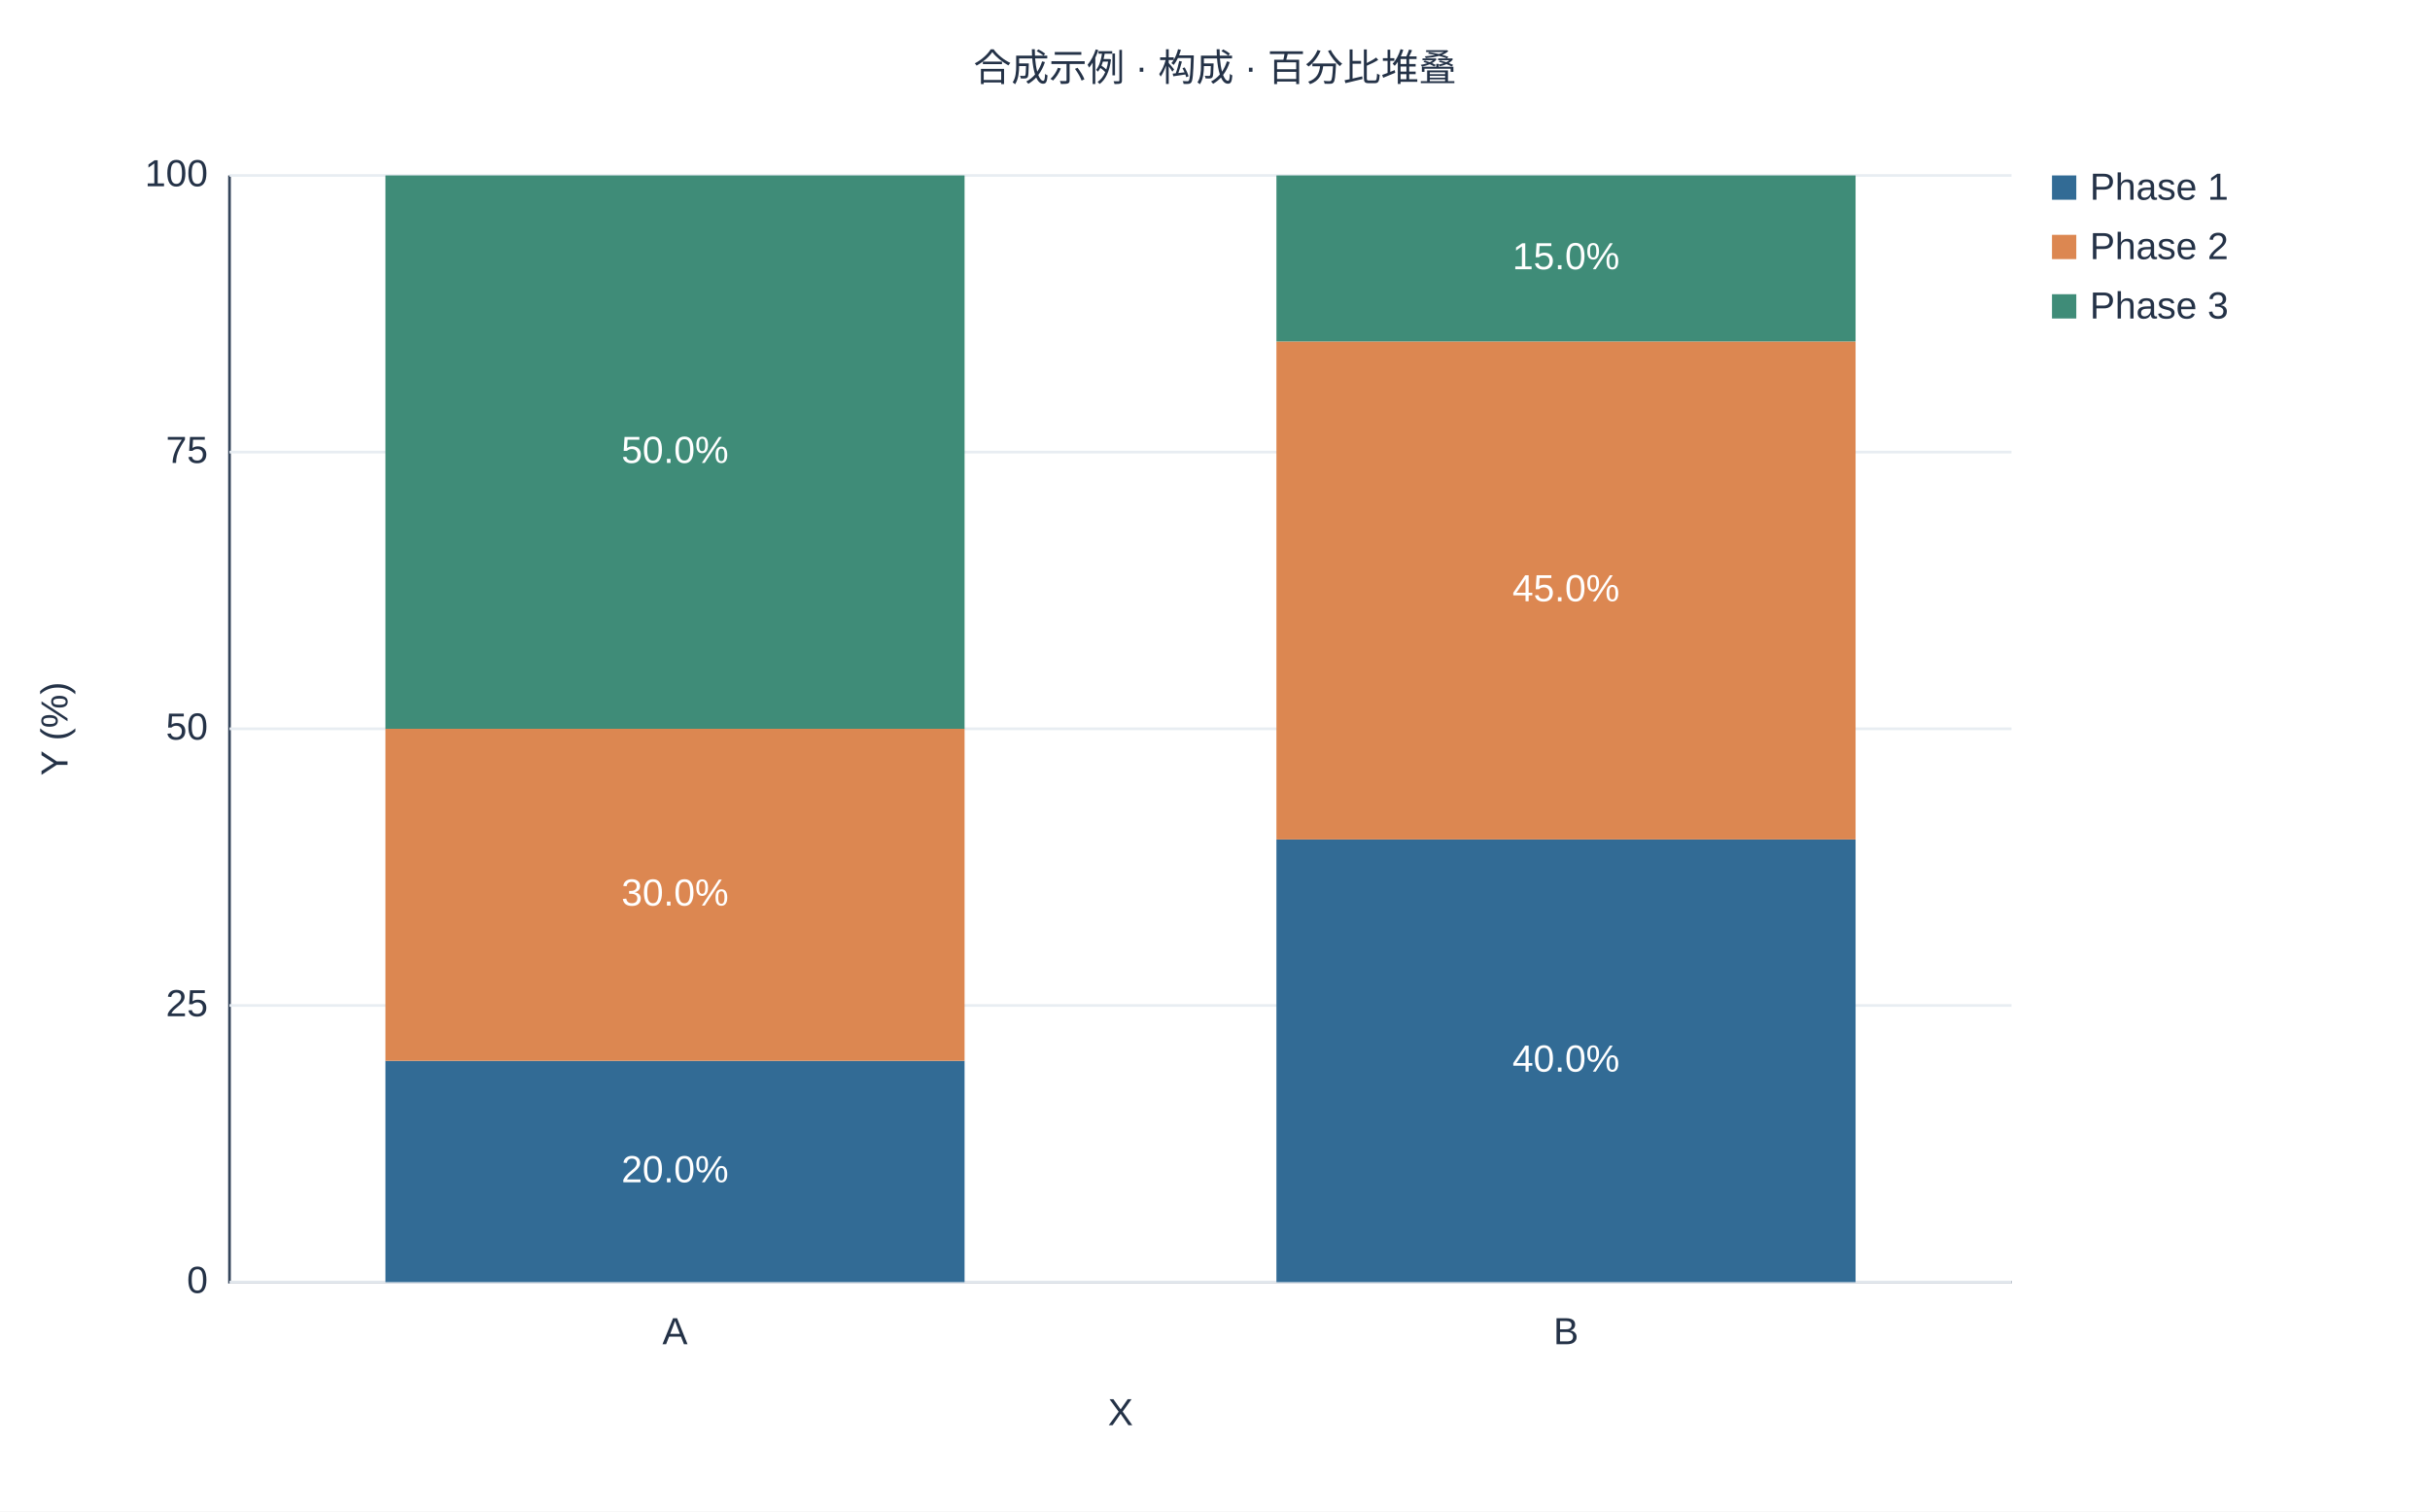
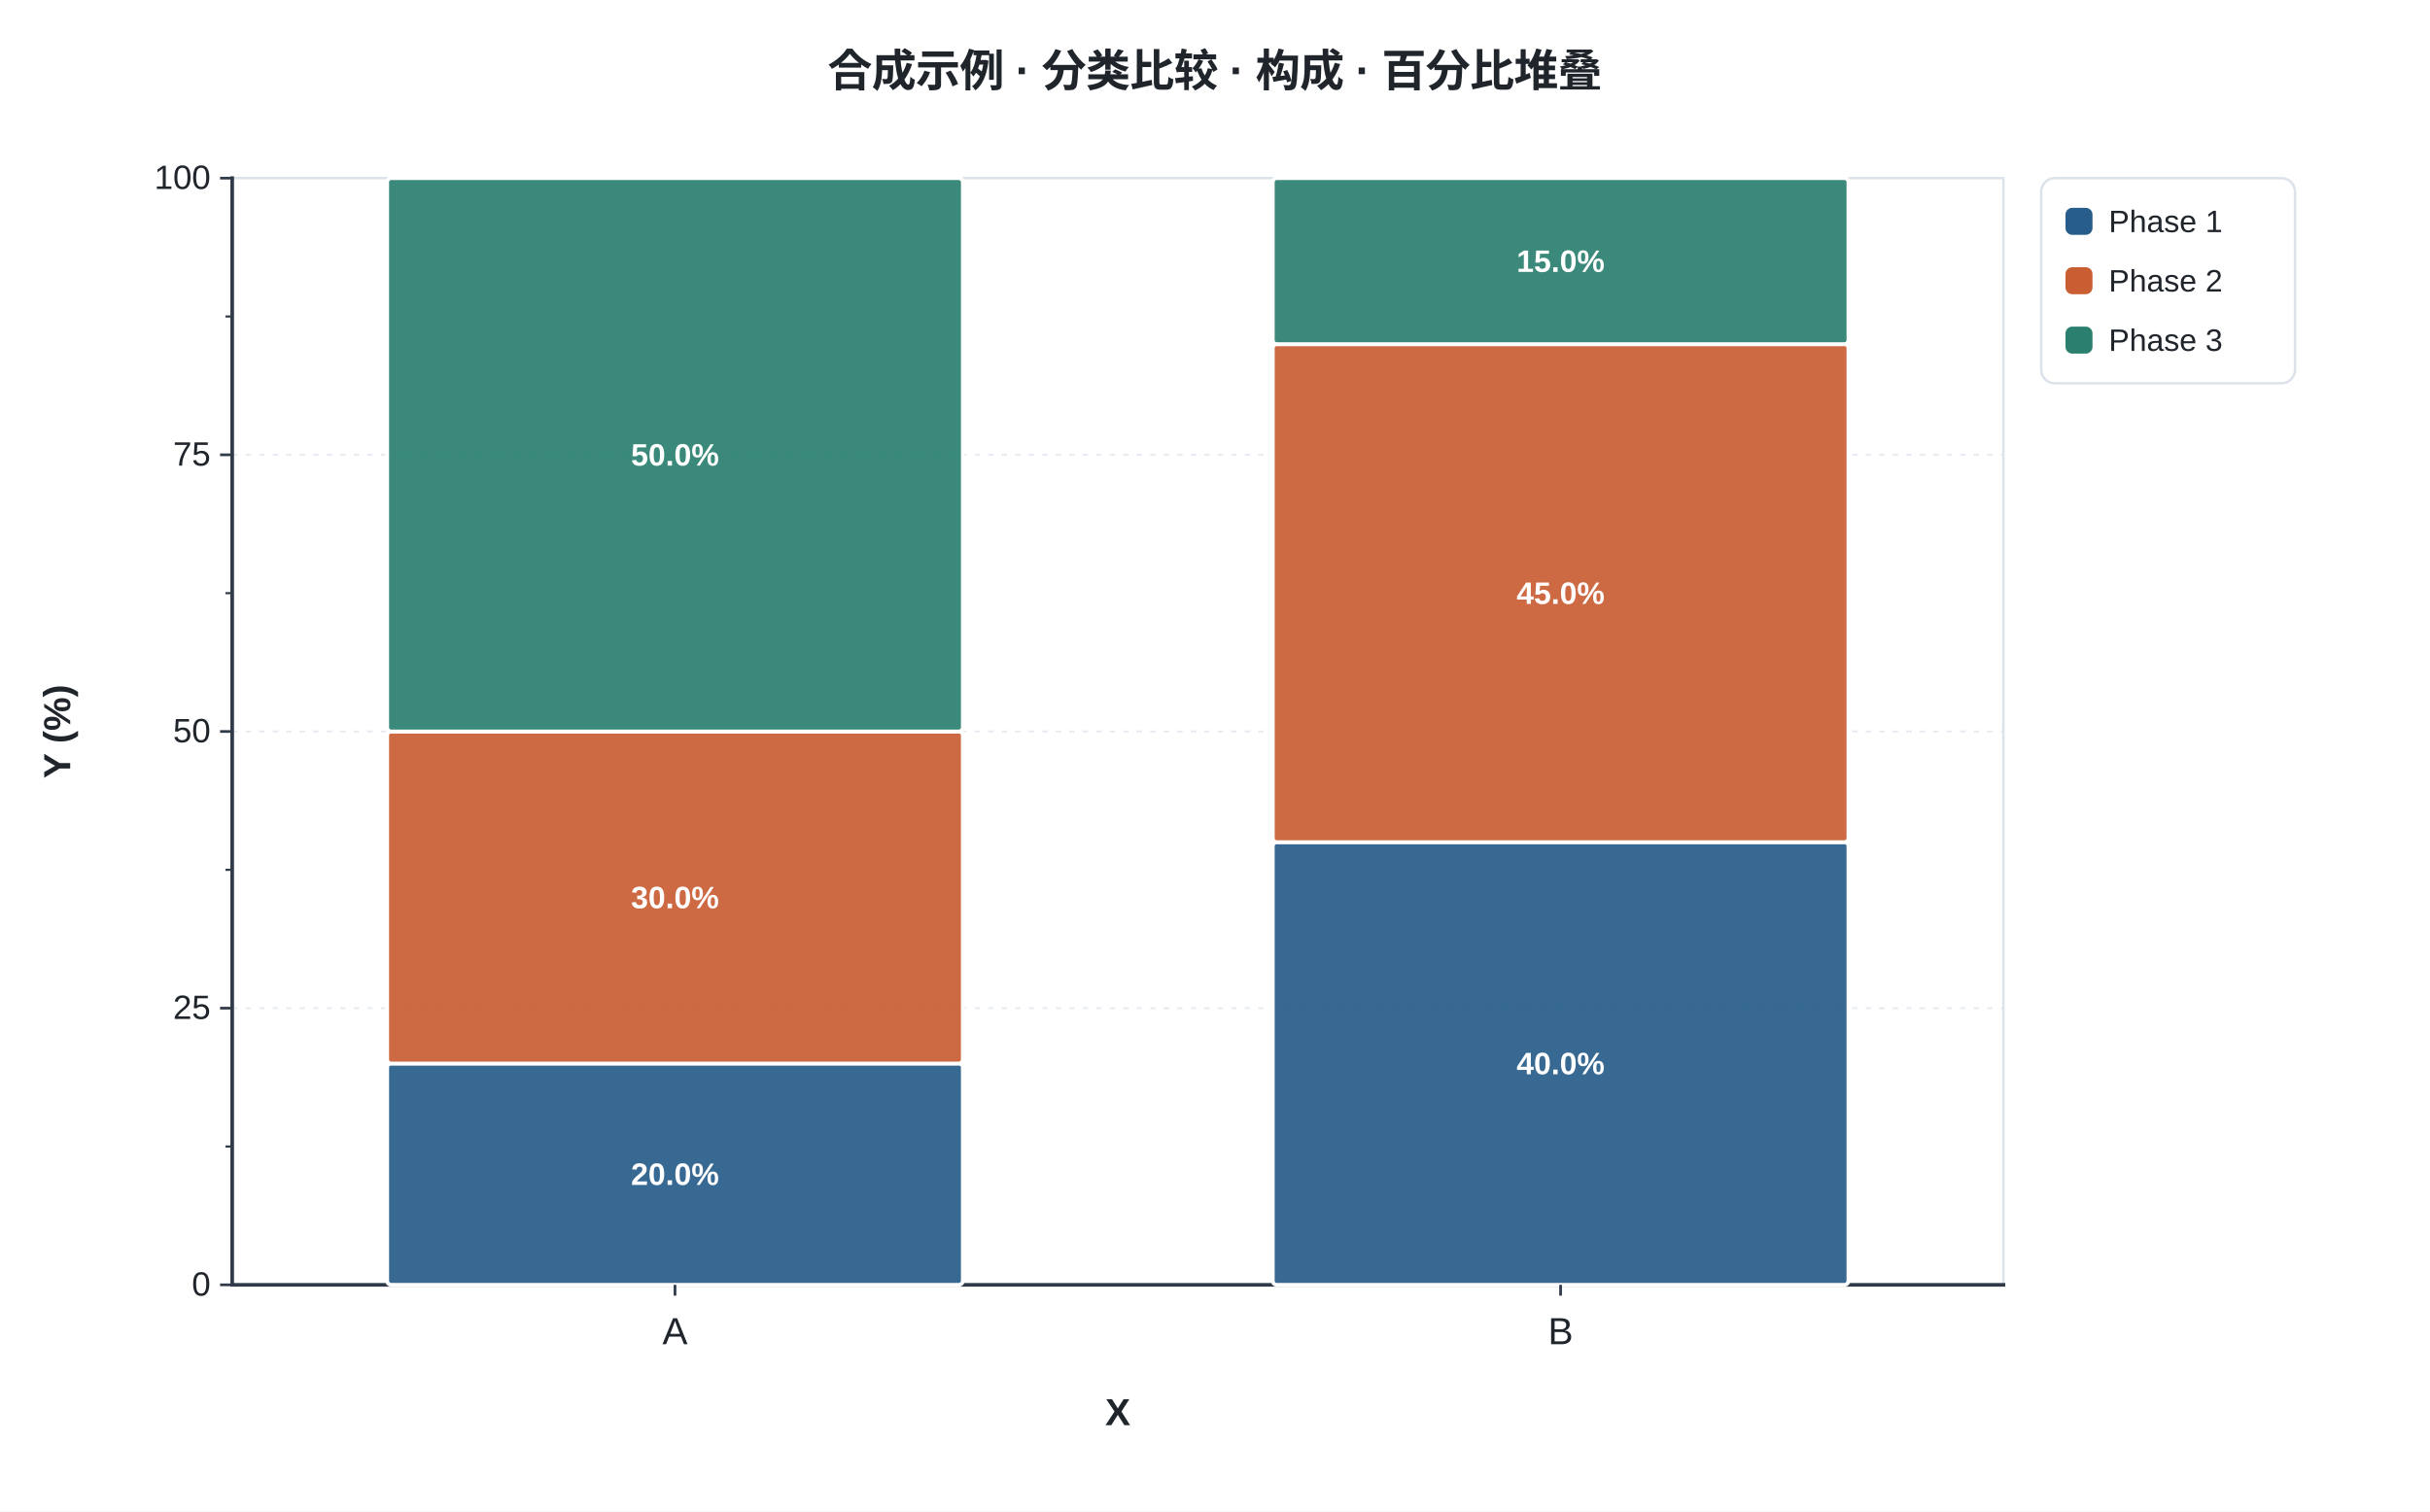
- <svg xmlns="http://www.w3.org/2000/svg" width="900" height="560" viewBox="0 0 900 560">
+ <svg xmlns="http://www.w3.org/2000/svg" width="900" height="560" viewBox="0 0 900 560" text-rendering="geometricPrecision">
  <rect width="100%" height="100%" fill="white" />
-   <g font-family="Arial" font-size="14" fill="#243247">
-     <text x="450" y="30" text-anchor="middle">合成示例 · 构成 · 百分比堆叠</text>
-     <path d="M85,65V475H745" fill="none" stroke="#35465c" />
-     <text x="77" y="479" text-anchor="end">0</text>
-     <path d="M85,475H745" stroke="#e8edf2" />
-     <text x="77" y="376.5" text-anchor="end">25</text>
-     <path d="M85,372.5H745" stroke="#e8edf2" />
-     <text x="77" y="274" text-anchor="end">50</text>
-     <path d="M85,270H745" stroke="#e8edf2" />
-     <text x="77" y="171.5" text-anchor="end">75</text>
-     <path d="M85,167.5H745" stroke="#e8edf2" />
-     <text x="77" y="69" text-anchor="end">100</text>
-     <path d="M85,65H745" stroke="#e8edf2" />
-     <text x="415" y="528" text-anchor="middle">X</text>
-     <text transform="translate(25 270) rotate(-90)" text-anchor="middle">Y (%)</text>
-     <rect x="142.75" y="393" width="214.5" height="82" fill="#326b95" />
-     <text x="250" y="438" text-anchor="middle" fill="white">20.0%</text>
-     <rect x="142.75" y="270" width="214.5" height="123" fill="#dc8751" />
-     <text x="250" y="335.5" text-anchor="middle" fill="white">30.0%</text>
-     <rect x="142.75" y="65" width="214.5" height="205" fill="#3f8c78" />
-     <text x="250" y="171.5" text-anchor="middle" fill="white">50.0%</text>
-     <text x="250" y="498" text-anchor="middle">A</text>
-     <rect x="472.75" y="311" width="214.5" height="164" fill="#326b95" />
-     <text x="580" y="397" text-anchor="middle" fill="white">40.0%</text>
-     <rect x="472.75" y="126.5" width="214.5" height="184.5" fill="#dc8751" />
-     <text x="580" y="222.75" text-anchor="middle" fill="white">45.0%</text>
-     <rect x="472.75" y="65" width="214.5" height="61.5" fill="#3f8c78" />
-     <text x="580" y="99.75" text-anchor="middle" fill="white">15.0%</text>
-     <text x="580" y="498" text-anchor="middle">B</text>
-     <rect x="760" y="65" width="9" height="9" fill="#326b95" />
-     <text x="774" y="74">Phase 1</text>
-     <rect x="760" y="87" width="9" height="9" fill="#dc8751" />
-     <text x="774" y="96">Phase 2</text>
-     <rect x="760" y="109" width="9" height="9" fill="#3f8c78" />
-     <text x="774" y="118">Phase 3</text>
+   <g font-family="Arial, Helvetica Neue, Arial, PingFang SC, Microsoft YaHei, sans-serif" font-size="14" fill="#20252c" font-variant-numeric="tabular-nums">
+     <text x="450" y="32" text-anchor="middle" font-size="16.5" font-weight="700" letter-spacing="-0.2">合成示例 · 分类比较 · 构成 · 百分比堆叠</text>
+     <path d="M86,373.5H742" stroke="#e7ecf2" stroke-width="0.75" stroke-dasharray="2 3" />
+     <path d="M86,271H742" stroke="#e7ecf2" stroke-width="0.75" stroke-dasharray="2 3" />
+     <path d="M86,168.5H742" stroke="#e7ecf2" stroke-width="0.75" stroke-dasharray="2 3" />
+     <path d="M86,66H742V476" fill="none" stroke="#dce2ea" stroke-width="0.9" />
+     <path d="M86,66V476H742" fill="none" stroke="#2f3b49" stroke-width="1.35" stroke-linecap="square" />
+     <path d="M86,476h-4.5" stroke="#2f3b49" stroke-width="1" />
+     <text x="78" y="480" text-anchor="end" font-size="12.5">0</text>
+     <path d="M86,373.5h-4.5" stroke="#2f3b49" stroke-width="1" />
+     <path d="M86,424.75h-2.5" stroke="#2f3b49" stroke-width="0.8" />
+     <text x="78" y="377.5" text-anchor="end" font-size="12.5">25</text>
+     <path d="M86,271h-4.5" stroke="#2f3b49" stroke-width="1" />
+     <path d="M86,322.25h-2.5" stroke="#2f3b49" stroke-width="0.8" />
+     <text x="78" y="275" text-anchor="end" font-size="12.5">50</text>
+     <path d="M86,168.5h-4.5" stroke="#2f3b49" stroke-width="1" />
+     <path d="M86,219.75h-2.5" stroke="#2f3b49" stroke-width="0.8" />
+     <text x="78" y="172.5" text-anchor="end" font-size="12.5">75</text>
+     <path d="M86,66h-4.5" stroke="#2f3b49" stroke-width="1" />
+     <path d="M86,117.25h-2.5" stroke="#2f3b49" stroke-width="0.8" />
+     <text x="78" y="70" text-anchor="end" font-size="12.5">100</text>
+     <text x="414" y="528" text-anchor="middle" font-weight="600">X</text>
+     <text transform="translate(26 271) rotate(-90)" text-anchor="middle" font-weight="600">Y (%)</text>
+     <rect x="143.4" y="394" width="213.2" height="82" rx="1.5" fill="#265d8a" fill-opacity="0.92" stroke="white" stroke-width="1.4" />
+     <text x="250" y="435" text-anchor="middle" dominant-baseline="central" fill="white" font-size="11.5" font-weight="600">20.0%</text>
+     <rect x="143.4" y="271" width="213.2" height="123" rx="1.5" fill="#c95e33" fill-opacity="0.92" stroke="white" stroke-width="1.4" />
+     <text x="250" y="332.5" text-anchor="middle" dominant-baseline="central" fill="white" font-size="11.5" font-weight="600">30.0%</text>
+     <rect x="143.4" y="66" width="213.2" height="205" rx="1.5" fill="#2a7f6f" fill-opacity="0.92" stroke="white" stroke-width="1.4" />
+     <text x="250" y="168.5" text-anchor="middle" dominant-baseline="central" fill="white" font-size="11.5" font-weight="600">50.0%</text>
+     <path d="M250,476v4" stroke="#2f3b49" stroke-width="1" />
+     <text x="250" y="498" text-anchor="middle" font-weight="500">A</text>
+     <rect x="471.4" y="312" width="213.2" height="164" rx="1.5" fill="#265d8a" fill-opacity="0.92" stroke="white" stroke-width="1.4" />
+     <text x="578" y="394" text-anchor="middle" dominant-baseline="central" fill="white" font-size="11.5" font-weight="600">40.0%</text>
+     <rect x="471.4" y="127.5" width="213.2" height="184.5" rx="1.5" fill="#c95e33" fill-opacity="0.92" stroke="white" stroke-width="1.4" />
+     <text x="578" y="219.75" text-anchor="middle" dominant-baseline="central" fill="white" font-size="11.5" font-weight="600">45.0%</text>
+     <rect x="471.4" y="66" width="213.2" height="61.5" rx="1.5" fill="#2a7f6f" fill-opacity="0.92" stroke="white" stroke-width="1.4" />
+     <text x="578" y="96.75" text-anchor="middle" dominant-baseline="central" fill="white" font-size="11.5" font-weight="600">15.0%</text>
+     <path d="M578,476v4" stroke="#2f3b49" stroke-width="1" />
+     <text x="578" y="498" text-anchor="middle" font-weight="500">B</text>
+     <rect x="756" y="66" width="94" height="76" rx="5" fill="white" fill-opacity="0.94" stroke="#dce2ea" stroke-width="0.9" />
+     <rect x="765" y="77" width="10" height="10" rx="2.5" fill="#265d8a" />
+     <text x="781" y="86" font-size="11.5">Phase 1</text>
+     <rect x="765" y="99" width="10" height="10" rx="2.5" fill="#c95e33" />
+     <text x="781" y="108" font-size="11.5">Phase 2</text>
+     <rect x="765" y="121" width="10" height="10" rx="2.5" fill="#2a7f6f" />
+     <text x="781" y="130" font-size="11.5">Phase 3</text>
  </g>
</svg>
